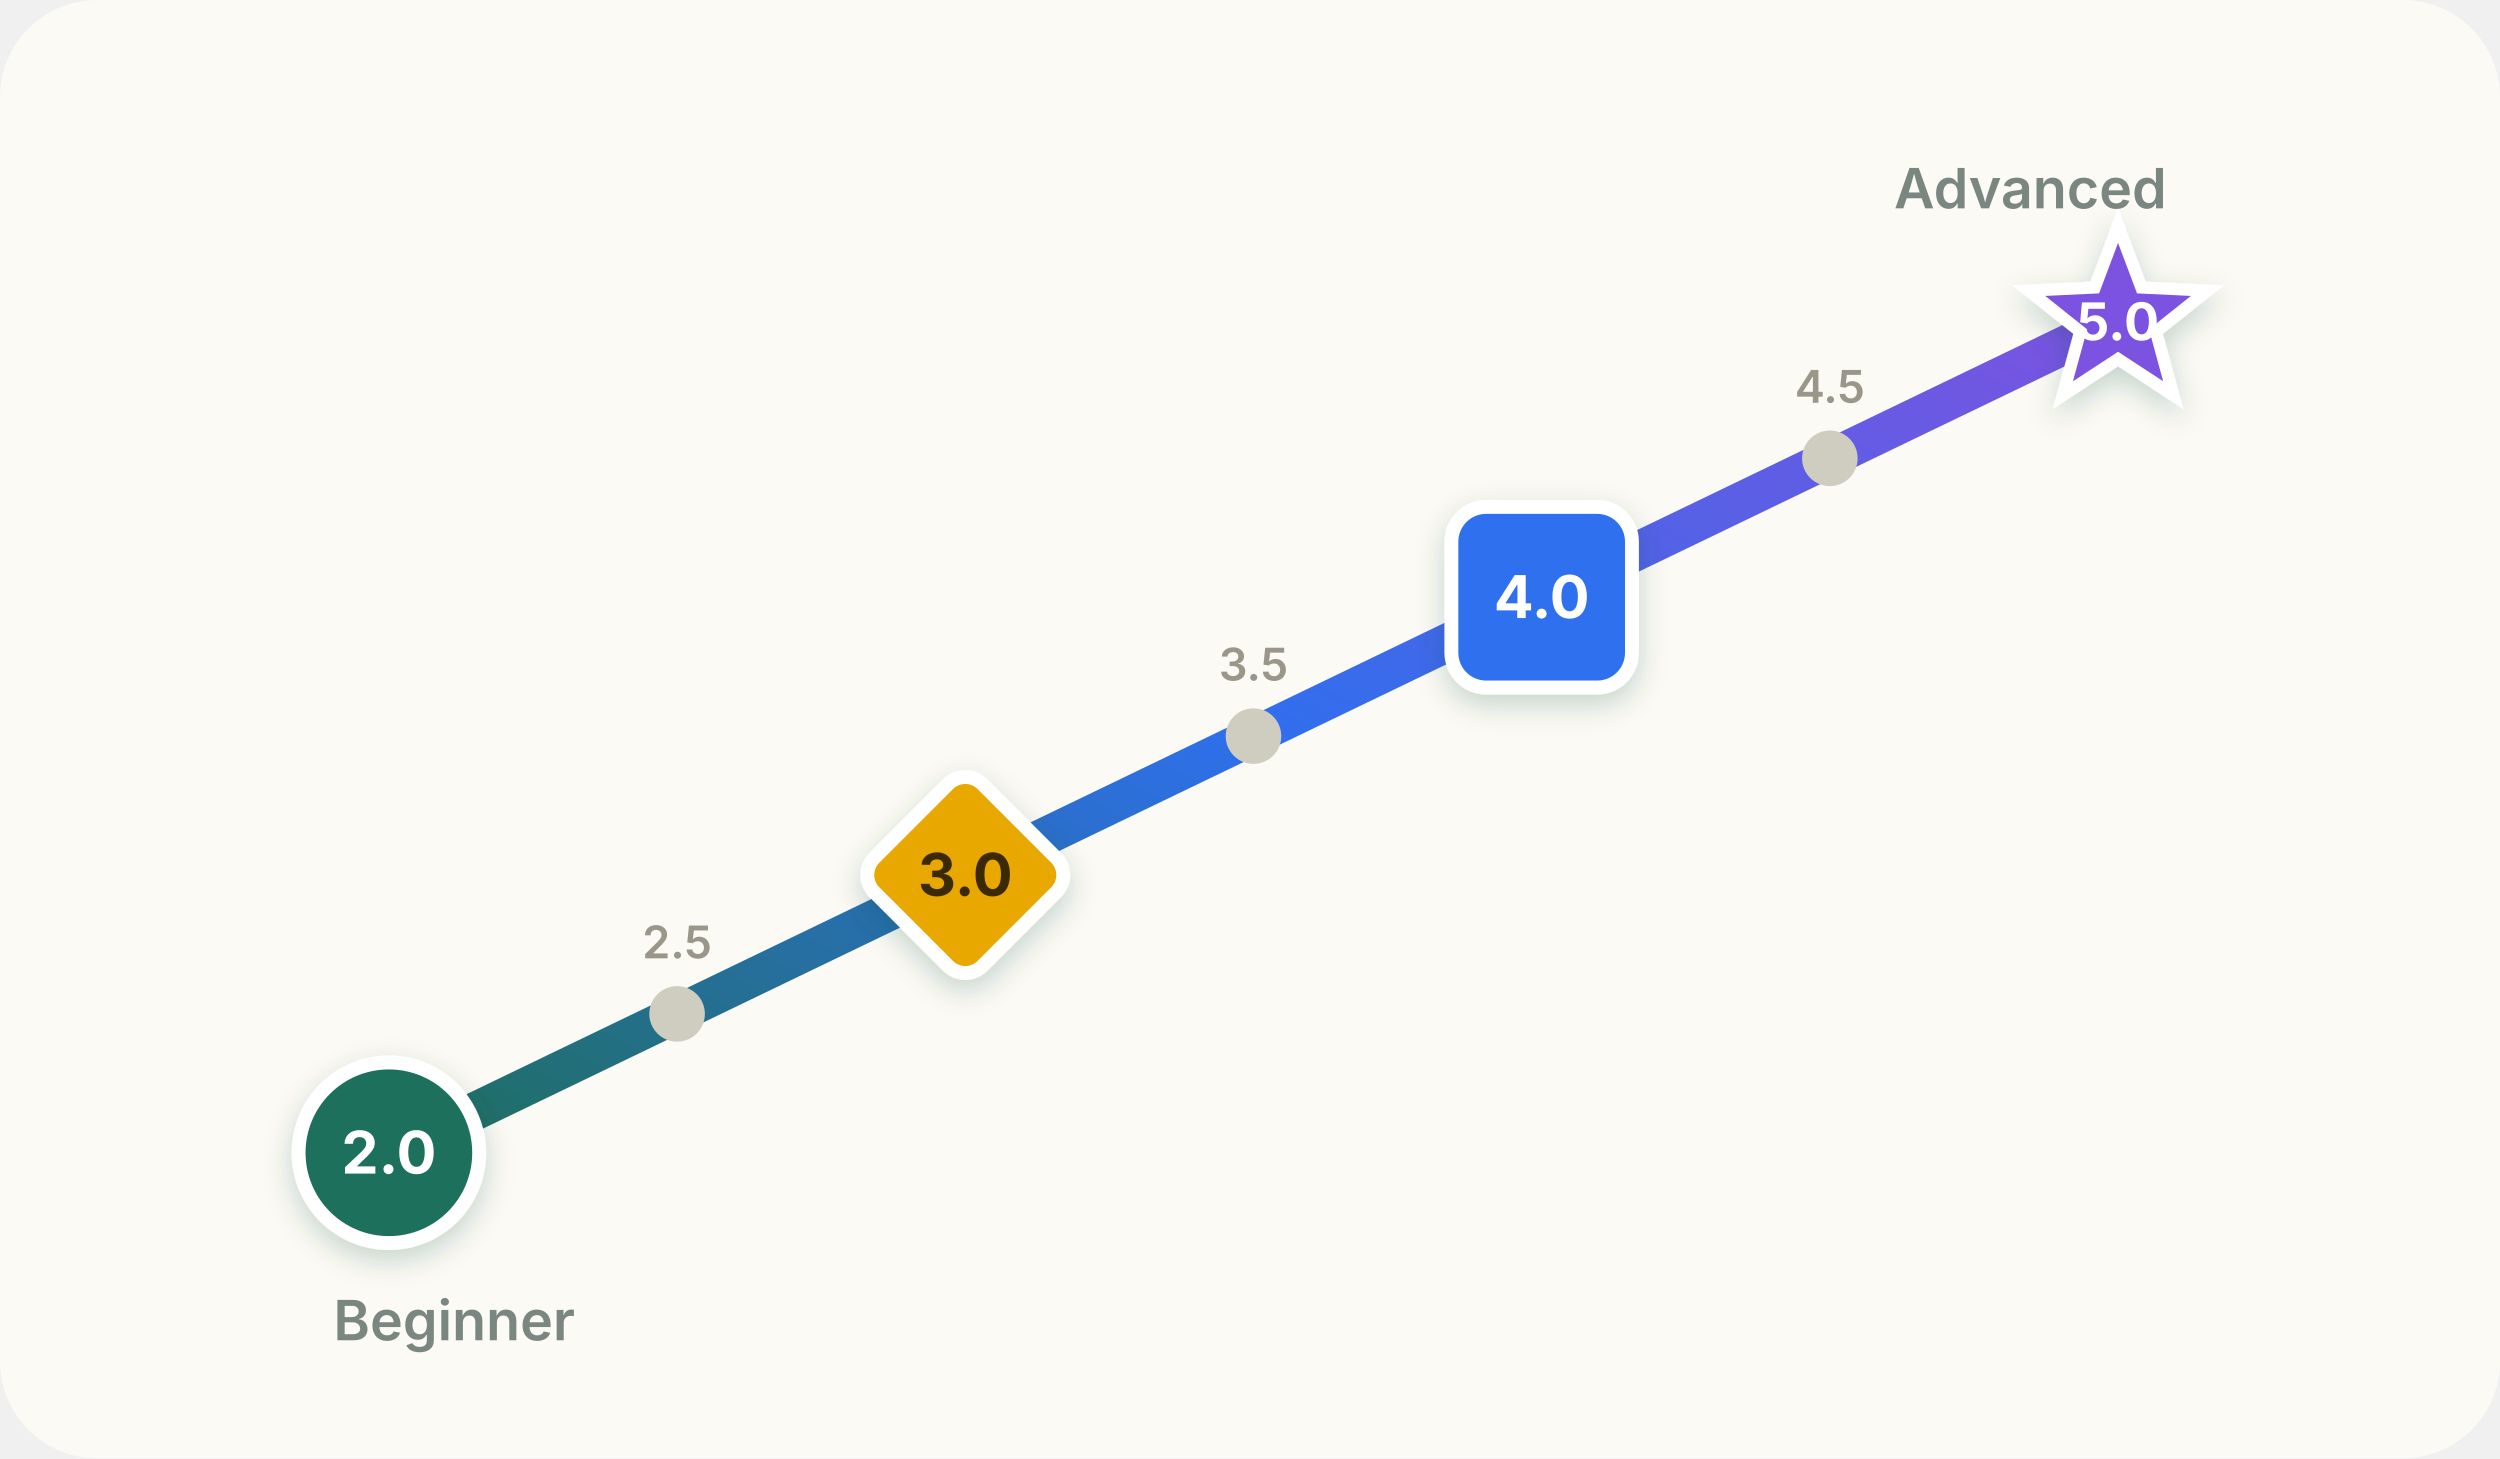
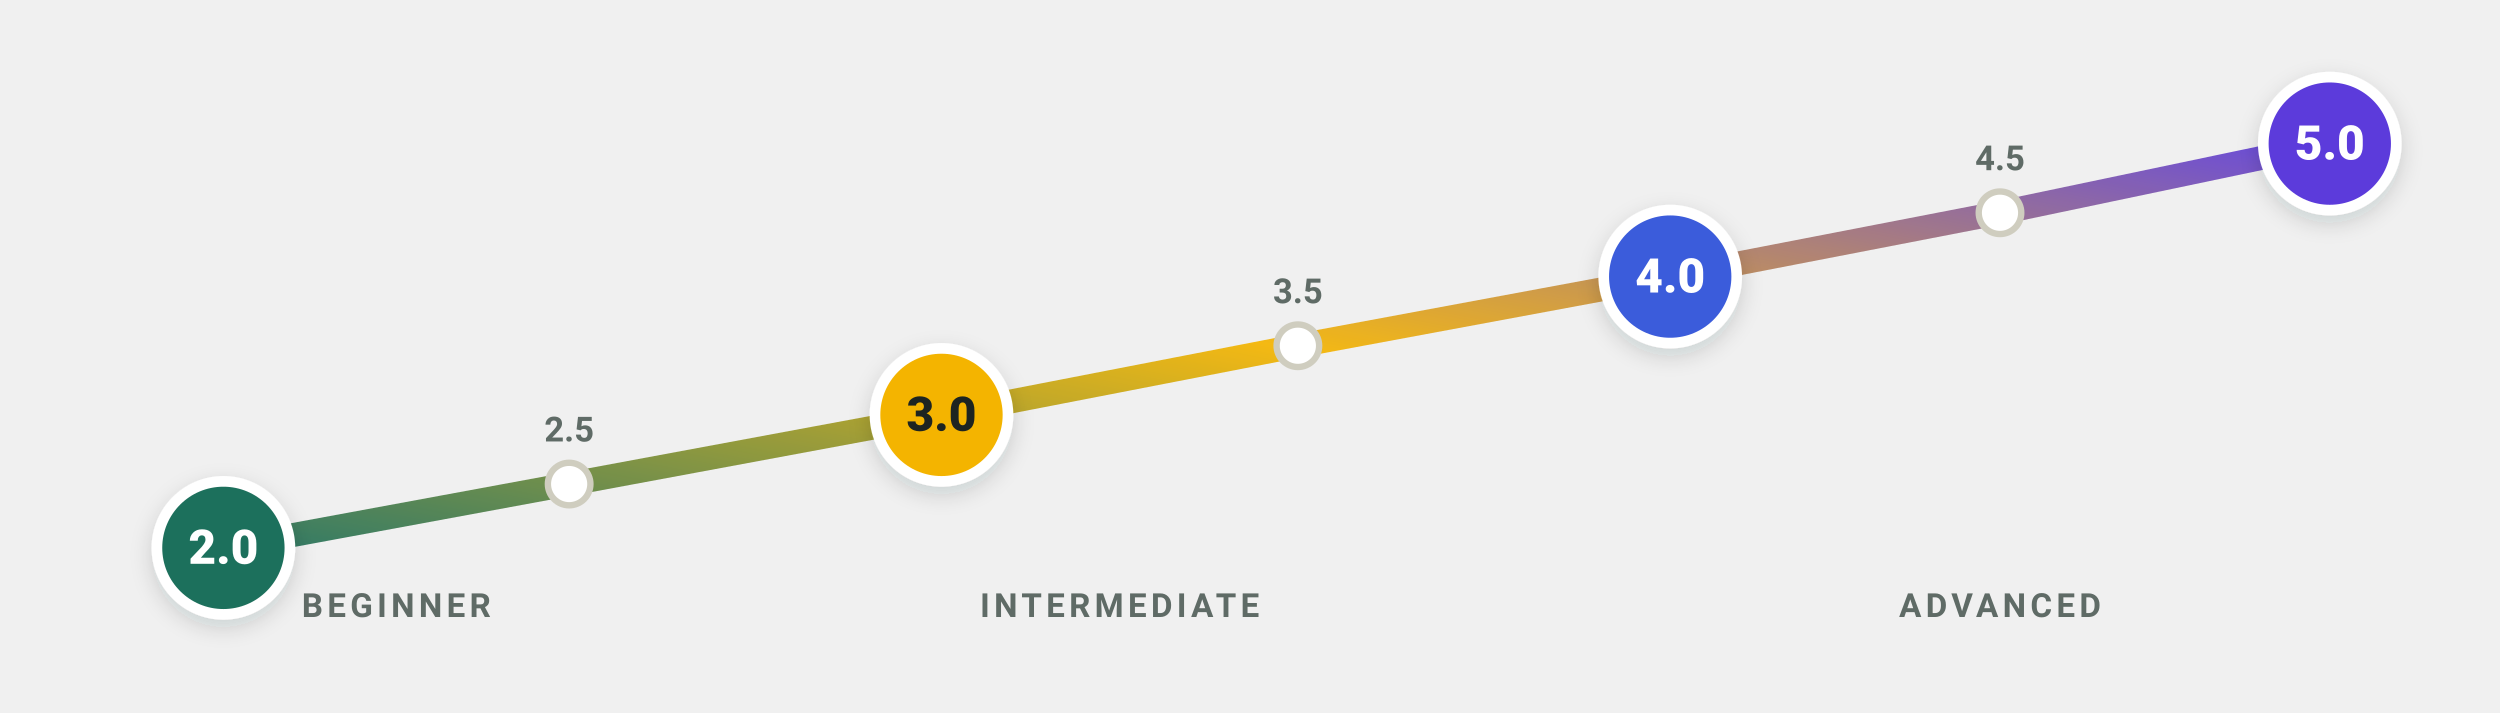
- <svg xmlns="http://www.w3.org/2000/svg" viewBox="0 0 720 420" role="img" aria-labelledby="title desc">
+ <svg xmlns="http://www.w3.org/2000/svg" viewBox="0 0 940 268" role="img" aria-label="DUPR skill ladder from 2.0 beginner to 5.0 advanced">
  <defs>
-     <linearGradient id="rung" x1="0" y1="1" x2="1" y2="0">
+     <linearGradient id="ladTrack" x1="0" y1="1" x2="1" y2="0">
      <stop offset="0" stop-color="#1E6F5C" />
-       <stop offset="0.5" stop-color="#2f6fed" />
-       <stop offset="1" stop-color="#7b53e0" />
+       <stop offset="0.5" stop-color="#F4B400" />
+       <stop offset="1" stop-color="#5b3bdb" />
    </linearGradient>
-     <filter id="ds" x="-30%" y="-30%" width="160%" height="160%">
-       <feDropShadow dx="0" dy="3" stdDeviation="4" flood-color="#14513f" flood-opacity="0.22" />
+     <filter id="ladShadow" x="-30%" y="-30%" width="160%" height="160%">
+       <feDropShadow dx="0" dy="3" stdDeviation="4" flood-color="#1d2421" flood-opacity="0.16" />
    </filter>
  </defs>
-   <rect width="720" height="420" rx="28" fill="#fbfaf5" />
-   <text x="96" y="386" font-family="Inter,Arial" font-size="16" font-weight="600" fill="#7a8780">Beginner</text>
-   <text x="624" y="60" text-anchor="end" font-family="Inter,Arial" font-size="16" font-weight="600" fill="#7a8780">Advanced</text>
-   <line x1="112" y1="332" x2="610" y2="92" stroke="url(#rung)" stroke-width="11" stroke-linecap="round" />
-   <g fill="#cfcdbf">
-     <circle cx="195" cy="292" r="8" />
-     <circle cx="361" cy="212" r="8" />
-     <circle cx="527" cy="132" r="8" />
-   </g>
-   <g fill="#ffffff" font-family="Inter,Arial" font-size="13" font-weight="600">
-     <text x="195" y="276" text-anchor="middle" fill="#9a978a">2.5</text>
-     <text x="361" y="196" text-anchor="middle" fill="#9a978a">3.5</text>
-     <text x="527" y="116" text-anchor="middle" fill="#9a978a">4.5</text>
-   </g>
-   <g font-family="Inter,Arial" font-weight="700" filter="url(#ds)">
-     <circle cx="112" cy="332" r="26" fill="#1E6F5C" stroke="#ffffff" stroke-width="4" />
-     <text x="112" y="338" text-anchor="middle" font-size="17" fill="#ffffff">2.0</text>
-     <rect x="-22" y="-22" width="44" height="44" rx="7" fill="#E8A800" stroke="#ffffff" stroke-width="4" transform="translate(278,252) rotate(45)" />
-     <text x="278" y="258" text-anchor="middle" font-size="17" fill="#3a2c00">3.0</text>
-     <rect x="418" y="146" width="52" height="52" rx="10" fill="#2f6fed" stroke="#ffffff" stroke-width="4" />
-     <text x="444" y="178" text-anchor="middle" font-size="17" fill="#ffffff">4.0</text>
-     <path transform="translate(610,92)" d="M0,-27 L6.7,-9.2 L25.7,-8.3 L10.9,3.5 L15.9,21.8 L0,11.4 L-15.9,21.8 L-10.9,3.5 L-25.7,-8.3 L-6.7,-9.2 Z" fill="#7b53e0" stroke="#ffffff" stroke-width="3.5" />
-     <text x="610" y="98" text-anchor="middle" font-size="15" fill="#ffffff">5.0</text>
-   </g>
+   <polyline points="84,206 214,182 354,156 488,130 628,104 752,80 876,54" fill="none" stroke="url(#ladTrack)" stroke-width="9" stroke-linecap="round" stroke-linejoin="round" opacity="0.92" />
+   <text x="149" y="232" font-family="ui-sans-serif,system-ui,-apple-system,Segoe UI,Roboto,Helvetica,Arial,sans-serif" font-size="12.5" font-weight="700" letter-spacing="1.6" fill="#5f6b66" text-anchor="middle">BEGINNER</text>
+   <text x="421" y="232" font-family="ui-sans-serif,system-ui,-apple-system,Segoe UI,Roboto,Helvetica,Arial,sans-serif" font-size="12.5" font-weight="700" letter-spacing="1.6" fill="#5f6b66" text-anchor="middle">INTERMEDIATE</text>
+   <text x="752" y="232" font-family="ui-sans-serif,system-ui,-apple-system,Segoe UI,Roboto,Helvetica,Arial,sans-serif" font-size="12.5" font-weight="700" letter-spacing="1.6" fill="#5f6b66" text-anchor="middle">ADVANCED</text>
+   <circle cx="84" cy="206" r="25" fill="#1E6F5C" stroke="#fff" stroke-width="4" filter="url(#ladShadow)" />
+   <text x="84" y="212" font-family="ui-sans-serif,system-ui,-apple-system,Segoe UI,Roboto,Helvetica,Arial,sans-serif" font-size="18" font-weight="800" fill="#fff" text-anchor="middle">2.0</text>
+   <circle cx="214" cy="182" r="8" fill="#fff" stroke="#cfcdbf" stroke-width="2.4" />
+   <text x="214" y="166" font-family="ui-sans-serif,system-ui,-apple-system,Segoe UI,Roboto,Helvetica,Arial,sans-serif" font-size="13" font-weight="600" fill="#5f6b66" text-anchor="middle">2.5</text>
+   <circle cx="354" cy="156" r="25" fill="#F4B400" stroke="#fff" stroke-width="4" filter="url(#ladShadow)" />
+   <text x="354" y="162" font-family="ui-sans-serif,system-ui,-apple-system,Segoe UI,Roboto,Helvetica,Arial,sans-serif" font-size="18" font-weight="800" fill="#1d2421" text-anchor="middle">3.0</text>
+   <circle cx="488" cy="130" r="8" fill="#fff" stroke="#cfcdbf" stroke-width="2.4" />
+   <text x="488" y="114" font-family="ui-sans-serif,system-ui,-apple-system,Segoe UI,Roboto,Helvetica,Arial,sans-serif" font-size="13" font-weight="600" fill="#5f6b66" text-anchor="middle">3.5</text>
+   <circle cx="628" cy="104" r="25" fill="#3b5bdb" stroke="#fff" stroke-width="4" filter="url(#ladShadow)" />
+   <text x="628" y="110" font-family="ui-sans-serif,system-ui,-apple-system,Segoe UI,Roboto,Helvetica,Arial,sans-serif" font-size="18" font-weight="800" fill="#fff" text-anchor="middle">4.0</text>
+   <circle cx="752" cy="80" r="8" fill="#fff" stroke="#cfcdbf" stroke-width="2.4" />
+   <text x="752" y="64" font-family="ui-sans-serif,system-ui,-apple-system,Segoe UI,Roboto,Helvetica,Arial,sans-serif" font-size="13" font-weight="600" fill="#5f6b66" text-anchor="middle">4.5</text>
+   <circle cx="876" cy="54" r="25" fill="#5b3bdb" stroke="#fff" stroke-width="4" filter="url(#ladShadow)" />
+   <text x="876" y="60" font-family="ui-sans-serif,system-ui,-apple-system,Segoe UI,Roboto,Helvetica,Arial,sans-serif" font-size="18" font-weight="800" fill="#fff" text-anchor="middle">5.0</text>
</svg>
